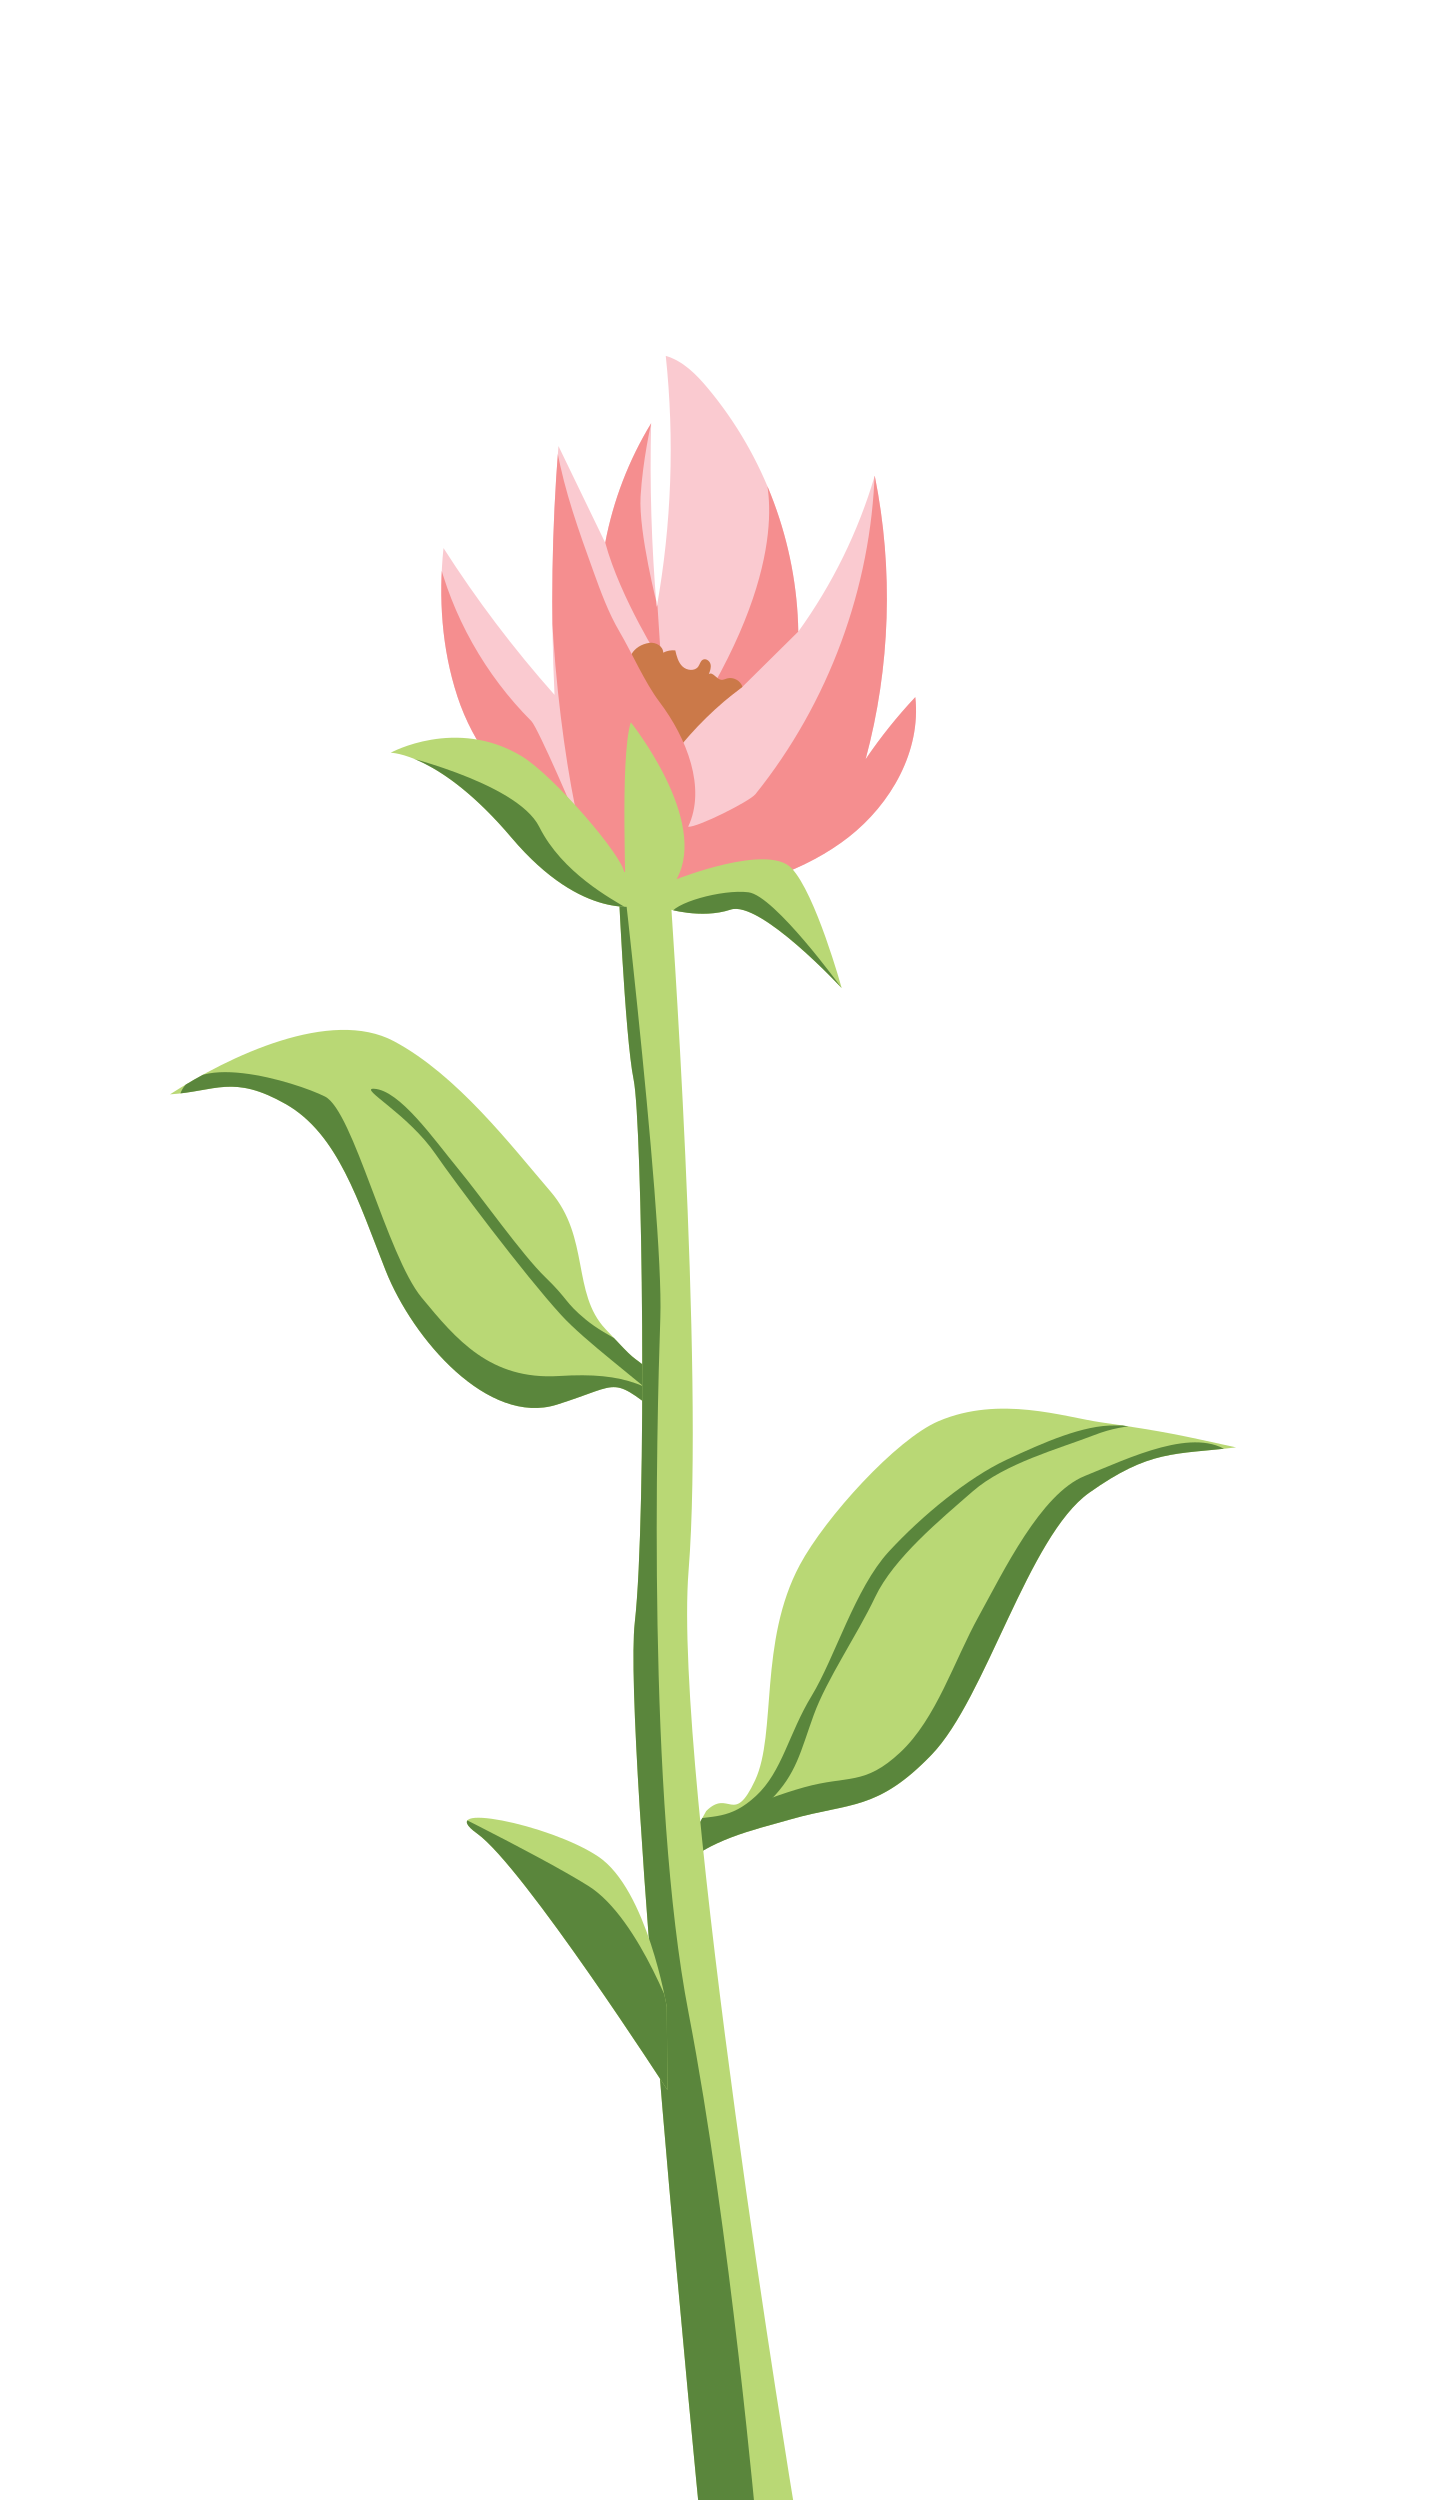
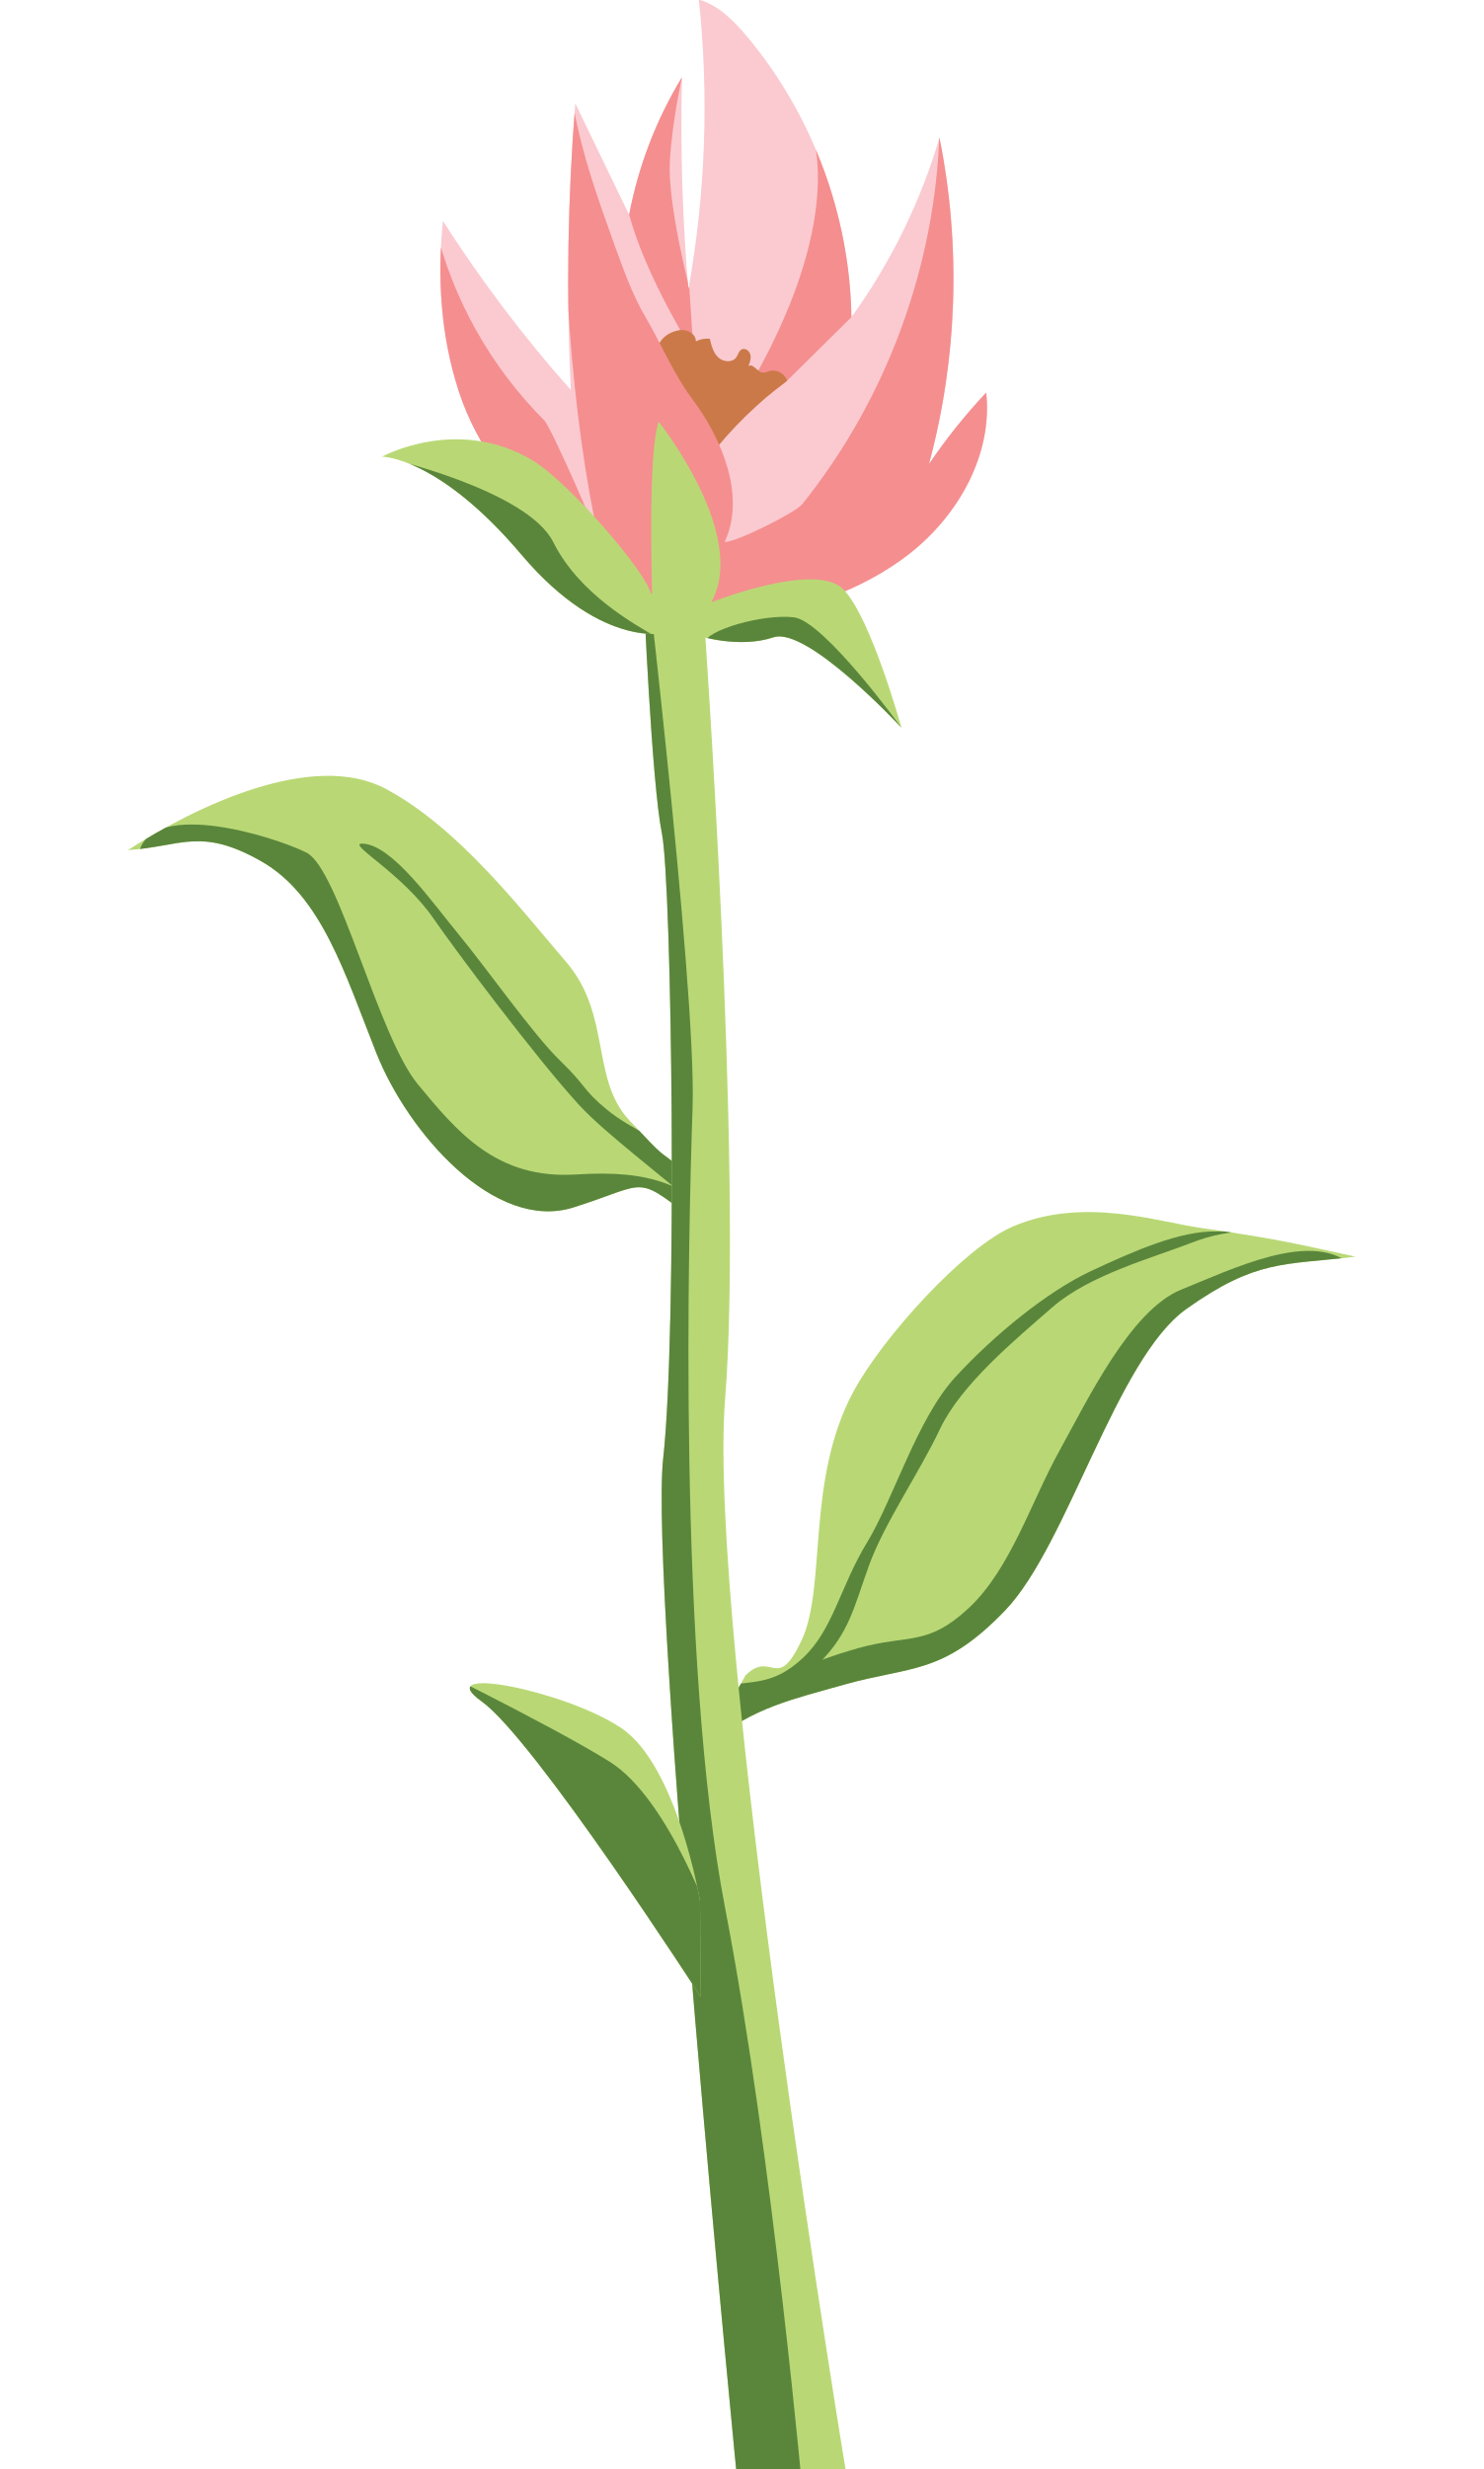
- <svg xmlns="http://www.w3.org/2000/svg" viewBox="0 0 440.28 764.89">
+ <svg xmlns="http://www.w3.org/2000/svg" viewBox="0 0 394.28 655.89">
  <defs>
    <style>
      .cls-1 {
        clip-path: url(#clippath);
      }

      .cls-2 {
        fill: #5a863c;
      }

      .cls-2, .cls-3, .cls-4, .cls-5, .cls-6 {
        stroke-width: 0px;
      }

      .cls-7 {
        clip-path: url(#clippath-1);
      }

      .cls-8 {
        clip-path: url(#clippath-4);
      }

      .cls-9 {
        clip-path: url(#clippath-3);
      }

      .cls-10 {
        clip-path: url(#clippath-2);
      }

      .cls-11 {
        clip-path: url(#clippath-5);
      }

      .cls-3, .cls-12 {
        fill: #facad0;
      }

      .cls-4 {
        fill: #f58e8f;
      }

      .cls-5, .cls-13 {
        fill: #b9d875;
      }

      .cls-6 {
        fill: #cb7949;
      }
    </style>
    <clipPath id="clippath">
-       <path class="cls-3" d="M139.9,212.93c-4.75-14.5-5.76-30.07-4.21-45.25,10.12,15.83,21.49,30.86,33.97,44.91-1.23-25.37-.82-50.81,1.2-76.12,4.77,9.86,9.54,19.73,14.31,29.59,2.44-12.9,7.22-25.34,14.05-36.55-.47,18.78.1,37.59,1.7,56.31,4.55-25.34,5.49-51.34,2.77-76.94,5.3,1.55,9.39,5.71,12.92,9.95,17.28,20.71,27.21,47.45,27.63,74.42,10.41-14.42,18.36-30.61,23.39-47.67,5.77,28.6,4.81,58.54-2.79,86.71,4.55-6.72,9.64-13.08,15.2-19,1.8,16.43-7.4,32.67-20.43,42.85-13.03,10.17-29.38,15.11-45.64,18.12-4.92.91-9.93,1.66-14.9,1.09-15.52-1.79-24.18-14.5-33.96-24.98-10.89-11.67-20.1-21.82-25.22-37.44Z" />
+       <path class="cls-3" d="M121.9,103.93c-4.75-14.5-5.76-30.07-4.21-45.25,10.12,15.83,21.49,30.86,33.97,44.91-1.23-25.37-.82-50.81,1.2-76.12,4.77,9.86,9.54,19.73,14.31,29.59,2.44-12.9,7.22-25.34,14.05-36.55-.47,18.78.1,37.59,1.7,56.31,4.55-25.34,5.49-51.34,2.77-76.94,5.3,1.55,9.39,5.71,12.92,9.95,17.28,20.71,27.21,47.45,27.63,74.42,10.41-14.42,18.36-30.61,23.39-47.67,5.77,28.6,4.81,58.54-2.79,86.71,4.55-6.72,9.64-13.08,15.2-19,1.8,16.43-7.4,32.67-20.43,42.85-13.03,10.17-29.38,15.11-45.64,18.12-4.92.91-9.93,1.66-14.9,1.09-15.52-1.79-24.18-14.5-33.96-24.98-10.89-11.67-20.1-21.82-25.22-37.44Z" />
    </clipPath>
    <clipPath id="clippath-1">
-       <path class="cls-5" d="M200.3,420.36c-8.76-7.04-4.72-2.74-15.05-13.72-10.33-10.98-4.74-28.04-16.81-42.09-12.07-14.05-28.55-35.63-47.89-45.97-19.35-10.34-50.42,4.54-68.55,16.25,14.04-.9,19.23-6.2,35.35,2.93,16.12,9.13,22.31,29.97,30.66,51.01s31.39,47.6,52.36,40.99c20.97-6.61,15.7-9.32,34.36,5.17-1.67-4.86-3.41-10.22-4.43-14.57Z" />
+       <path class="cls-5" d="M182.3,311.36c-8.76-7.04-4.72-2.74-15.05-13.72-10.33-10.98-4.74-28.04-16.81-42.09-12.07-14.05-28.55-35.63-47.89-45.97-19.35-10.34-50.42,4.54-68.55,16.25,14.04-.9,19.23-6.2,35.35,2.93,16.12,9.13,22.31,29.97,30.66,51.01s31.39,47.6,52.36,40.99c20.97-6.61,15.7-9.32,34.36,5.17-1.67-4.86-3.41-10.22-4.43-14.57Z" />
    </clipPath>
    <clipPath id="clippath-2">
-       <path class="cls-5" d="M216.04,554.12c7.08-7.03,8.34,4.82,14.99-9.44s1.07-42.39,13.69-65.91c7.77-14.48,29.48-38.44,42.43-43.96,18.7-7.97,38.43-1.27,49.65.35,20.49,2.95,24.25,3.94,41.39,7.68-19.07,2.28-26.29.64-44.95,13.88-18.66,13.25-31.56,62.82-48.16,80.09s-25.02,14.69-42.83,19.73c-13.17,3.73-24.4,6.16-34.79,15.09,2.41-6.18,5.69-12.44,8.59-17.5Z" />
+       <path class="cls-5" d="M198.04,445.12c7.08-7.03,8.34,4.82,14.99-9.44s1.07-42.39,13.69-65.91c7.77-14.48,29.48-38.44,42.43-43.96,18.7-7.97,38.43-1.27,49.65.35,20.49,2.95,24.25,3.94,41.39,7.68-19.07,2.28-26.29.64-44.95,13.88-18.66,13.25-31.56,62.82-48.16,80.09s-25.02,14.69-42.83,19.73c-13.17,3.73-24.4,6.16-34.79,15.09,2.41-6.18,5.69-12.44,8.59-17.5Z" />
    </clipPath>
    <clipPath id="clippath-3">
-       <path class="cls-5" d="M214,769s-23.55-239-19.78-272.62,2.34-152.94-.36-166.1-4.86-64.28-4.86-64.28l16,6s10.55,147.63,5.67,208.65c-4.88,61.02,32.33,286.35,32.33,286.35l-29,2Z" />
+       <path class="cls-5" d="M196,660s-23.55-239-19.78-272.62,2.34-152.94-.36-166.1-4.86-64.28-4.86-64.28l16,6s10.55,147.63,5.67,208.65c-4.88,61.02,32.33,286.35,32.33,286.35l-29,2Z" />
    </clipPath>
    <clipPath id="clippath-4">
-       <path class="cls-5" d="M204.21,639.47s-44.21-68.47-58.21-78.47,22-3,37,7,21,46,21,46l.21,25.47Z" />
+       <path class="cls-5" d="M186.21,530.47s-44.21-68.47-58.21-78.47,22-3,37,7,21,46,21,46l.21,25.47Z" />
    </clipPath>
    <clipPath id="clippath-5">
-       <path class="cls-5" d="M196,277s-17.48,5.31-39.48-20.69-37-26-37-26c0,0,20-11,40,1,9.84,5.91,31.02,30.61,31.48,35.69,1,11-1.55-34.83,2-46,0,0,24,30,14,48,0,0,27.8-11.06,35.16-3.38s15.36,36.69,15.36,36.69c0,0-25-27-34-24s-19.52-.31-19.52-.31l-8-1Z" />
+       <path class="cls-5" d="M178,168s-17.48,5.31-39.48-20.69-37-26-37-26c0,0,20-11,40,1,9.84,5.91,31.02,30.61,31.48,35.69,1,11-1.55-34.83,2-46,0,0,24,30,14,48,0,0,27.8-11.06,35.16-3.38s15.36,36.69,15.36,36.69c0,0-25-27-34-24s-19.52-.31-19.52-.31l-8-1Z" />
    </clipPath>
  </defs>
  <g id="Layer_6" data-name="Layer 6">
    <g>
-       <path class="cls-12" d="M139.9,212.93c-4.75-14.5-5.76-30.07-4.21-45.25,10.12,15.83,21.49,30.86,33.97,44.91-1.23-25.37-.82-50.81,1.2-76.12,4.77,9.86,9.54,19.73,14.31,29.59,2.44-12.9,7.22-25.34,14.05-36.55-.47,18.78.1,37.59,1.7,56.31,4.55-25.34,5.49-51.34,2.77-76.94,5.3,1.55,9.39,5.71,12.92,9.95,17.28,20.71,27.21,47.45,27.63,74.42,10.41-14.42,18.36-30.61,23.39-47.67,5.77,28.6,4.81,58.54-2.79,86.71,4.55-6.72,9.64-13.08,15.2-19,1.8,16.43-7.4,32.67-20.43,42.85-13.03,10.17-29.38,15.11-45.64,18.12-4.92.91-9.93,1.66-14.9,1.09-15.52-1.79-24.18-14.5-33.96-24.98-10.89-11.67-20.1-21.82-25.22-37.44Z" />
+       <path class="cls-12" d="M121.9,103.93c-4.75-14.5-5.76-30.07-4.21-45.25,10.12,15.83,21.49,30.86,33.97,44.91-1.23-25.37-.82-50.81,1.2-76.12,4.77,9.86,9.54,19.73,14.31,29.59,2.44-12.9,7.22-25.34,14.05-36.55-.47,18.78.1,37.59,1.7,56.31,4.55-25.34,5.49-51.34,2.77-76.94,5.3,1.55,9.39,5.71,12.92,9.95,17.28,20.71,27.21,47.45,27.63,74.42,10.41-14.42,18.36-30.61,23.39-47.67,5.77,28.6,4.81,58.54-2.79,86.71,4.55-6.72,9.64-13.08,15.2-19,1.8,16.43-7.4,32.67-20.43,42.85-13.03,10.17-29.38,15.11-45.64,18.12-4.92.91-9.93,1.66-14.9,1.09-15.52-1.79-24.18-14.5-33.96-24.98-10.89-11.67-20.1-21.82-25.22-37.44Z" />
      <g class="cls-1">
-         <path class="cls-4" d="M227.15,210.13l17.09-16.9,16.37-40.21-27.53-10.69s10.77,21.84-14.81,67.34c-8.35,14.84,8.88.46,8.88.46Z" />
-         <path class="cls-4" d="M202.28,202.6l-1.1-16.99s-5.83-22.63-5.19-33.71c.64-11.07,3.24-22.4,3.24-22.4,0,0-18.64,19.62-14.05,36.55s17.11,36.54,17.11,36.54Z" />
-         <path class="cls-6" d="M198.64,196.69c1.96-.3,4.29,1.02,4.27,3,1.13-.59,2.44-.83,3.7-.7.41,1.78.89,3.66,2.2,4.92s3.76,1.52,4.82.04c.5-.7.65-1.7,1.41-2.11.92-.5,2.1.35,2.35,1.37s-.14,2.07-.52,3.04c1.21-.83,2.29,1.52,3.75,1.74.62.09,1.21-.24,1.81-.41,1.91-.56,4.15.66,4.73,2.56-7.79,5.79-14.79,12.64-20.74,20.31-2.44-6.61-5.78-12.89-9.92-18.6-1.29-1.78-2.68-3.54-3.52-5.58-1.87-4.56.73-8.82,5.67-9.58Z" />
-         <path class="cls-4" d="M136.82,160.19l-4.24,1.82c-6.95,30.07,2.77,63.44,24.76,85.09,7.72,7.6,16.72,13.74,25.67,19.84,3.96,2.7,7.93,5.4,11.89,8.1,7.39,5.04,15.2,10.24,24.1,11.14,3.72.38,7.49-.02,11.17-.75,16.06-3.17,30.75-12.8,40.06-26.26s13.14-30.6,10.43-46.75c-7.02,6.06-12.91,13.42-17.27,21.61,17.44-26.27,19.14-62.19,4.25-90-1.09,35.76-14.11,71.05-36.51,98.95-1.75,2.19-17.8,10.25-20.59,9.97,5.59-11.78-.36-27.08-8.78-38.21-4.51-5.97-8.41-15-12.2-21.44-3.44-5.85-5.76-12.27-8.07-18.66-4.36-12.09-8.74-24.24-11.03-36.89-5.19,30.52-.18,85.15,6.84,115.3-.54-2.3-12.79-30.48-14.71-32.41-3.54-3.54-6.83-7.33-9.85-11.32-6.04-7.99-10.99-16.8-14.65-26.12-1.83-4.66-3.33-9.44-4.51-14.31-.77-3.17-24.83-9.68,3.23-8.71Z" />
+         <path class="cls-4" d="M209.15,101.13l17.09-16.9,16.37-40.21-27.53-10.69s10.77,21.84-14.81,67.34c-8.35,14.84,8.88.46,8.88.46Z" />
+         <path class="cls-4" d="M184.28,93.6l-1.1-16.99s-5.83-22.63-5.19-33.71c.64-11.07,3.24-22.4,3.24-22.4,0,0-18.64,19.62-14.05,36.55s17.11,36.54,17.11,36.54Z" />
+         <path class="cls-6" d="M180.64,87.69c1.96-.3,4.29,1.02,4.27,3,1.13-.59,2.44-.83,3.7-.7.41,1.78.89,3.66,2.2,4.92s3.76,1.52,4.82.04c.5-.7.65-1.7,1.41-2.11.92-.5,2.1.35,2.35,1.37s-.14,2.07-.52,3.04c1.21-.83,2.29,1.52,3.75,1.74.62.09,1.21-.24,1.81-.41,1.91-.56,4.15.66,4.73,2.56-7.79,5.79-14.79,12.64-20.74,20.31-2.44-6.61-5.78-12.89-9.92-18.6-1.29-1.78-2.68-3.54-3.52-5.58-1.87-4.56.73-8.82,5.67-9.58Z" />
+         <path class="cls-4" d="M118.82,51.19l-4.24,1.82c-6.95,30.07,2.77,63.44,24.76,85.09,7.72,7.6,16.72,13.74,25.67,19.84,3.96,2.7,7.93,5.4,11.89,8.1,7.39,5.04,15.2,10.24,24.1,11.14,3.72.38,7.49-.02,11.17-.75,16.06-3.17,30.75-12.8,40.06-26.26s13.14-30.6,10.43-46.75c-7.02,6.06-12.91,13.42-17.27,21.61,17.44-26.27,19.14-62.19,4.25-90-1.09,35.76-14.11,71.05-36.51,98.95-1.75,2.19-17.8,10.25-20.59,9.97,5.59-11.78-.36-27.08-8.78-38.21-4.51-5.97-8.41-15-12.2-21.44-3.44-5.85-5.76-12.27-8.07-18.66-4.36-12.09-8.74-24.24-11.03-36.89-5.19,30.52-.18,85.15,6.84,115.3-.54-2.3-12.79-30.48-14.71-32.41-3.54-3.54-6.83-7.33-9.85-11.32-6.04-7.99-10.99-16.8-14.65-26.12-1.83-4.66-3.33-9.44-4.51-14.31-.77-3.17-24.83-9.68,3.23-8.71Z" />
      </g>
    </g>
  </g>
  <g id="Layer_5" data-name="Layer 5">
    <g>
-       <path class="cls-13" d="M200.3,420.36c-8.76-7.04-4.72-2.74-15.05-13.72-10.33-10.98-4.74-28.04-16.81-42.09-12.07-14.05-28.55-35.63-47.89-45.97-19.35-10.34-50.42,4.54-68.55,16.25,14.04-.9,19.23-6.2,35.35,2.93,16.12,9.13,22.31,29.97,30.66,51.01s31.39,47.6,52.36,40.99c20.97-6.61,15.7-9.32,34.36,5.17-1.67-4.86-3.41-10.22-4.43-14.57Z" />
+       <path class="cls-13" d="M182.3,311.36c-8.76-7.04-4.72-2.74-15.05-13.72-10.33-10.98-4.74-28.04-16.81-42.09-12.07-14.05-28.55-35.63-47.89-45.97-19.35-10.34-50.42,4.54-68.55,16.25,14.04-.9,19.23-6.2,35.35,2.93,16.12,9.13,22.31,29.97,30.66,51.01s31.39,47.6,52.36,40.99c20.97-6.61,15.7-9.32,34.36,5.17-1.67-4.86-3.41-10.22-4.43-14.57Z" />
      <g class="cls-7">
-         <path class="cls-2" d="M214.27,434.76c-15.42-10.87-22.26-15.06-43.27-13.76s-31.42-11.18-42-24-20.94-57.15-29.56-61.5c-8.62-4.35-43.46-15.29-44.83,1.79-1.36,17.07,2.4,14.69,26.75,51.12,24.35,36.43,80.94,68.39,129.29,75.53,3.65-6.35,1.83-19.8,3.61-29.18Z" />
-         <path class="cls-2" d="M203.43,417.86c-7.51-4.67-17.76-8.79-24.22-14.13s-5.27-6.1-12.35-12.94c-7.09-6.83-19.62-24.65-26.77-33.3s-17.78-24.01-25.68-24.38c-4.76-.22,10.38,7.63,18.9,20.06,5.49,8.02,27.03,36.75,38.38,49.17,7.4,8.1,23,19.46,31.63,27.42.24-3.76.14-7.98.13-11.9Z" />
+         <path class="cls-2" d="M196.27,325.76c-15.42-10.87-22.26-15.06-43.27-13.76s-31.42-11.18-42-24-20.94-57.15-29.56-61.5c-8.62-4.35-43.46-15.29-44.83,1.79-1.36,17.07,2.4,14.69,26.75,51.12,24.35,36.43,80.94,68.39,129.29,75.53,3.65-6.35,1.83-19.8,3.61-29.18Z" />
+         <path class="cls-2" d="M185.43,308.86c-7.51-4.67-17.76-8.79-24.22-14.13s-5.27-6.1-12.35-12.94c-7.09-6.83-19.62-24.65-26.77-33.3s-17.78-24.01-25.68-24.38c-4.76-.22,10.38,7.63,18.9,20.06,5.49,8.02,27.03,36.75,38.38,49.17,7.4,8.1,23,19.46,31.63,27.42.24-3.76.14-7.98.13-11.9Z" />
      </g>
    </g>
    <g>
-       <path class="cls-13" d="M216.04,554.12c7.08-7.03,8.34,4.82,14.99-9.44s1.07-42.39,13.69-65.91c7.77-14.48,29.48-38.44,42.43-43.96,18.7-7.97,38.43-1.27,49.65.35,20.49,2.95,24.25,3.94,41.39,7.68-19.07,2.28-26.29.64-44.95,13.88-18.66,13.25-31.56,62.82-48.16,80.09s-25.02,14.69-42.83,19.73c-13.17,3.73-24.4,6.16-34.79,15.09,2.41-6.18,5.69-12.44,8.59-17.5Z" />
+       <path class="cls-13" d="M198.04,445.12c7.08-7.03,8.34,4.82,14.99-9.44s1.07-42.39,13.69-65.91c7.77-14.48,29.48-38.44,42.43-43.96,18.7-7.97,38.43-1.27,49.65.35,20.49,2.95,24.25,3.94,41.39,7.68-19.07,2.28-26.29.64-44.95,13.88-18.66,13.25-31.56,62.82-48.16,80.09s-25.02,14.69-42.83,19.73c-13.17,3.73-24.4,6.16-34.79,15.09,2.41-6.18,5.69-12.44,8.59-17.5Z" />
      <g class="cls-10">
-         <path class="cls-2" d="M202.45,566.47c13.58-8.62,30.15-15.88,43.59-19.64,13.44-3.76,18.36-.36,29.4-10.68,11.04-10.32,16.46-28.01,24.01-41.65,7.55-13.64,18.94-37.48,32.44-42.92,13.5-5.44,33.98-15.51,44.59-6.99,10.61,8.52,10.84,8.76,7.9,32.74-2.93,23.98-140.05,104.98-163.89,108.78s-2.67-17.84-18.05-19.65Z" />
-         <path class="cls-2" d="M209.31,557.05c8.86-1.73,13.97-.15,22-7.59,8.03-7.44,9.95-18.99,17.03-30.62,7.08-11.63,13.33-32.96,23.55-44.07,10.22-11.11,24.36-22.66,35.97-28.1,11.61-5.43,23.62-10.7,33.27-10.54,9.65.16,11.91-1.12,19.84-3.85.38,1.19,1.08,2.45,1.78,3.48-10.1.59-17.28-.83-27.98,3.32s-27.31,8.61-37.16,17.21c-9.85,8.6-24.23,20.47-29.84,32.32-5.62,11.85-14.78,25.03-18.82,36.14-4.03,11.11-5.25,18.01-13.24,26.01-7.99,7.99-19.94,12.65-28.16,20.81.36-4.84.94-9.98,1.78-14.53Z" />
+         <path class="cls-2" d="M184.45,457.47c13.58-8.62,30.15-15.88,43.59-19.64,13.44-3.76,18.36-.36,29.4-10.68,11.04-10.32,16.46-28.01,24.01-41.65,7.55-13.64,18.94-37.48,32.44-42.92,13.5-5.44,33.98-15.51,44.59-6.99,10.61,8.52,10.84,8.76,7.9,32.74-2.93,23.98-140.05,104.98-163.89,108.78s-2.67-17.84-18.05-19.65Z" />
+         <path class="cls-2" d="M191.31,448.05c8.86-1.73,13.97-.15,22-7.59,8.03-7.44,9.95-18.99,17.03-30.62,7.08-11.63,13.33-32.96,23.55-44.07,10.22-11.11,24.36-22.66,35.97-28.1,11.61-5.43,23.62-10.7,33.27-10.54,9.65.16,11.91-1.12,19.84-3.85.38,1.19,1.08,2.45,1.78,3.48-10.1.59-17.28-.83-27.98,3.32s-27.31,8.61-37.16,17.21c-9.85,8.6-24.23,20.47-29.84,32.32-5.62,11.85-14.78,25.03-18.82,36.14-4.03,11.11-5.25,18.01-13.24,26.01-7.99,7.99-19.94,12.65-28.16,20.81.36-4.84.94-9.98,1.78-14.53Z" />
      </g>
    </g>
    <g>
-       <path class="cls-13" d="M214,769s-23.55-239-19.78-272.62,2.34-152.94-.36-166.1-4.86-64.28-4.86-64.28l16,6s10.55,147.63,5.67,208.65c-4.88,61.02,32.33,286.35,32.33,286.35l-29,2Z" />
+       <path class="cls-13" d="M196,660s-23.55-239-19.78-272.62,2.34-152.94-.36-166.1-4.86-64.28-4.86-64.28l16,6s10.55,147.63,5.67,208.65c-4.88,61.02,32.33,286.35,32.33,286.35l-29,2Z" />
      <g class="cls-9">
-         <path class="cls-2" d="M187.25,238.31s15.9,132.31,14.78,164.95-4.05,146.83,8.64,212.59,20.99,159.53,20.99,159.53l-67.83-2.66,13.66-540.21,9.76,5.8Z" />
+         <path class="cls-2" d="M169.25,129.31s15.9,132.31,14.78,164.95-4.05,146.83,8.64,212.59,20.99,159.53,20.99,159.53l-67.83-2.66,13.66-540.21,9.76,5.8Z" />
      </g>
    </g>
    <g>
-       <path class="cls-13" d="M204.21,639.47s-44.21-68.47-58.21-78.47,22-3,37,7,21,46,21,46l.21,25.47Z" />
+       <path class="cls-13" d="M186.21,530.47s-44.21-68.47-58.21-78.47,22-3,37,7,21,46,21,46l.21,25.47Z" />
      <g class="cls-8">
-         <path class="cls-2" d="M207.64,621.22s-11.64-34.22-27.64-44.22-55-29-55-29l75,101,7.64-6.14v-21.64Z" />
+         <path class="cls-2" d="M189.64,512.22s-11.64-34.22-27.64-44.22-55-29-55-29l75,101,7.64-6.14v-21.64Z" />
      </g>
    </g>
    <g>
-       <path class="cls-13" d="M196,277s-17.48,5.31-39.48-20.69-37-26-37-26c0,0,20-11,40,1,9.84,5.91,31.02,30.61,31.48,35.69,1,11-1.55-34.83,2-46,0,0,24,30,14,48,0,0,27.8-11.06,35.16-3.38s15.36,36.69,15.36,36.69c0,0-25-27-34-24s-19.52-.31-19.52-.31l-8-1Z" />
+       <path class="cls-13" d="M178,168s-17.48,5.31-39.48-20.69-37-26-37-26c0,0,20-11,40,1,9.84,5.91,31.02,30.61,31.48,35.69,1,11-1.55-34.83,2-46,0,0,24,30,14,48,0,0,27.8-11.06,35.16-3.38s15.36,36.69,15.36,36.69c0,0-25-27-34-24s-19.52-.31-19.52-.31l-8-1Z" />
      <g class="cls-11">
-         <path class="cls-2" d="M187.25,286.98s9.75-5.98,4.75-8.98-20-11-27-25-45.48-22.69-45.48-22.69l31.48,44.69,69,26,7-18,30.52,19.31s-20.52-28.31-28.52-29.31-23.48,3.31-24,7-13.24-2.31-13.24-2.31" />
+         <path class="cls-2" d="M169.25,177.98s9.75-5.98,4.75-8.98-20-11-27-25-45.48-22.69-45.48-22.69l31.48,44.69,69,26,7-18,30.52,19.31s-20.52-28.31-28.52-29.31-23.48,3.31-24,7-13.24-2.31-13.24-2.31" />
      </g>
    </g>
  </g>
</svg>
